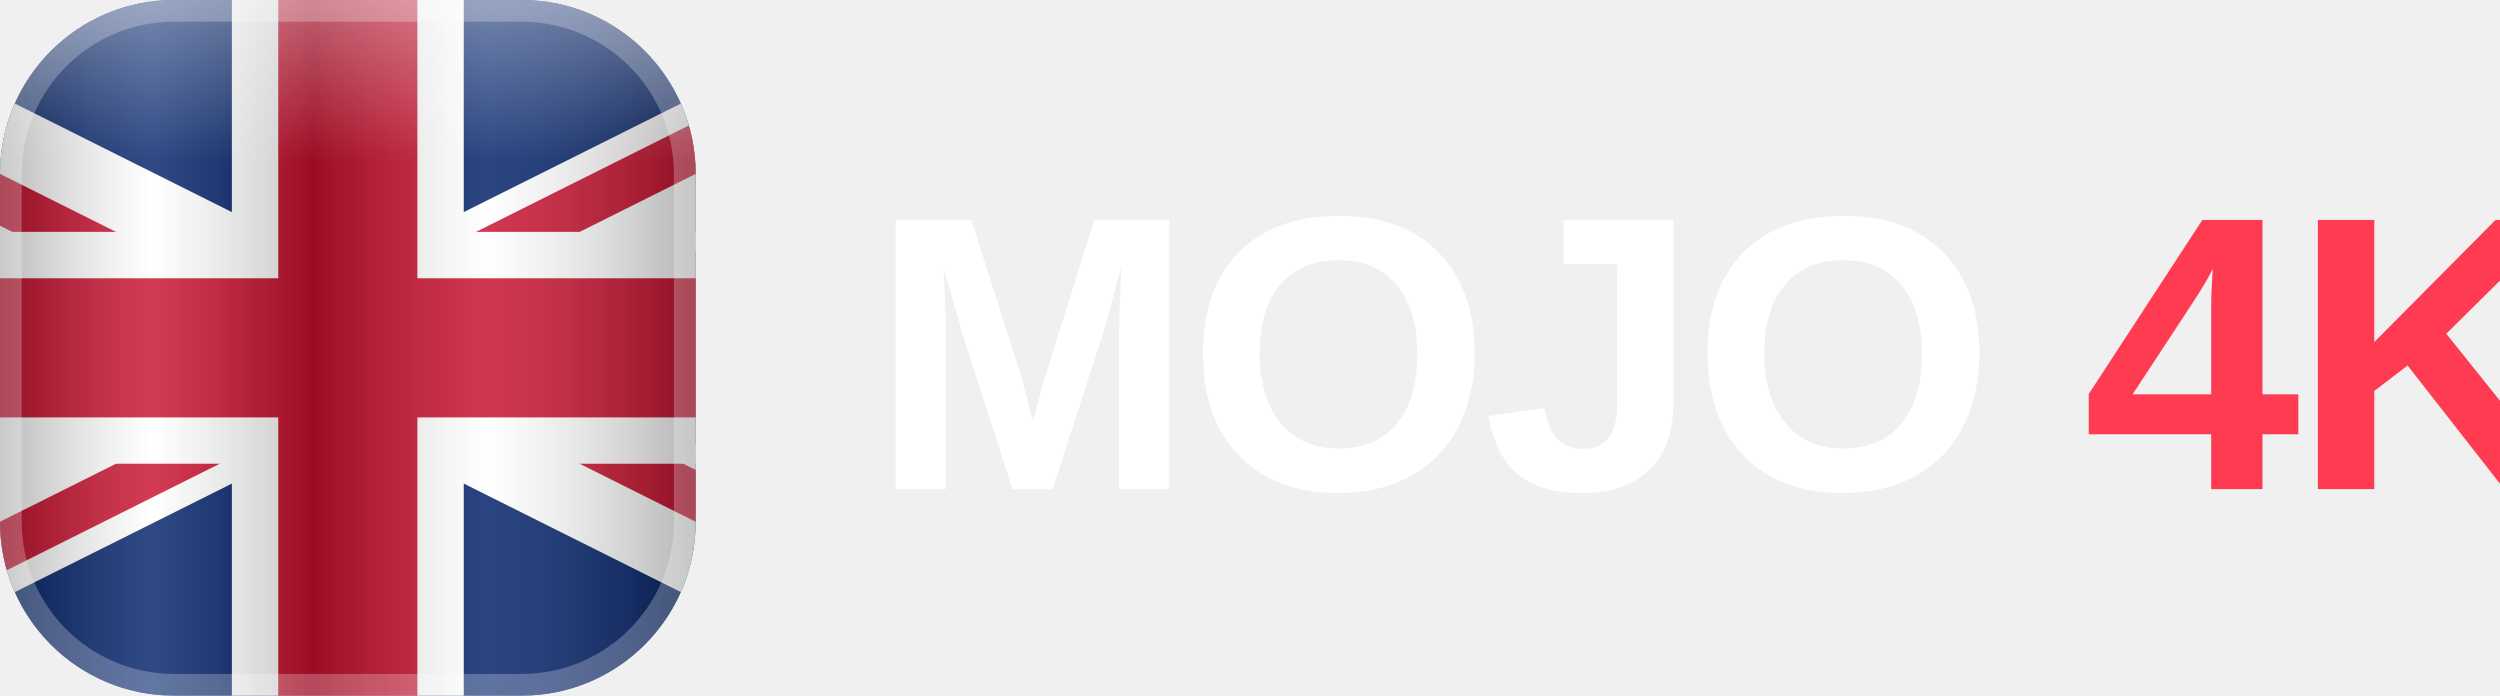
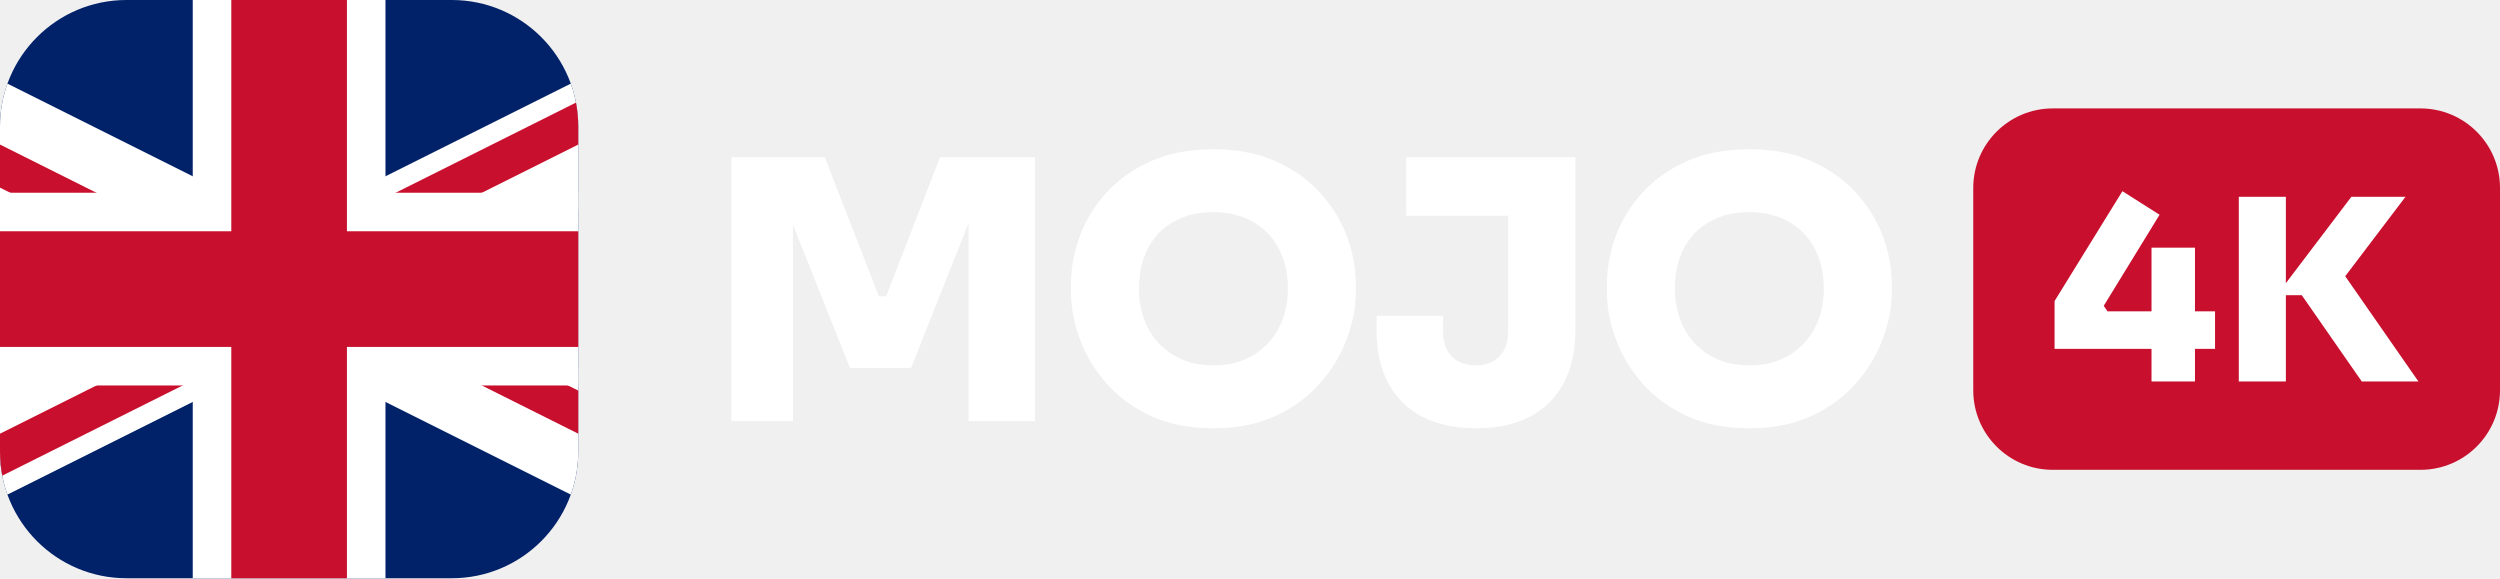
- <svg xmlns="http://www.w3.org/2000/svg" viewBox="0 0 230 64" role="img" aria-label="MOJO 4K">
+ <svg xmlns="http://www.w3.org/2000/svg" viewBox="0 0 276.7 64" width="276.7" height="64" role="img" aria-label="MOJO 4K">
  <defs>
    <clipPath id="lT">
      <path d="M30,15h30v15zv15H0zH0V0zV0h30z" />
    </clipPath>
    <clipPath id="lC">
-       <rect width="64" height="64" rx="16" />
+       <rect x="0" width="64" height="64" rx="14" />
    </clipPath>
-     <linearGradient id="lW" x1="0" y1="0" x2="1" y2="0">
-       <stop offset="0" stop-color="#000" stop-opacity=".28" />
-       <stop offset=".22" stop-color="#fff" stop-opacity=".18" />
-       <stop offset=".45" stop-color="#000" stop-opacity=".22" />
-       <stop offset=".7" stop-color="#fff" stop-opacity=".16" />
-       <stop offset="1" stop-color="#000" stop-opacity=".3" />
-     </linearGradient>
-     <linearGradient id="lG" x1="0" y1="0" x2="0" y2="1">
-       <stop offset="0" stop-color="#fff" stop-opacity=".35" />
-       <stop offset=".5" stop-color="#fff" stop-opacity="0" />
-     </linearGradient>
  </defs>
  <g clip-path="url(#lC)">
    <g transform="translate(-32 0) scale(2.1333)">
      <path d="M0,0v30h60V0z" fill="#012169" />
-       <path d="M0,0L60,30M60,0L0,30" stroke="#fff" stroke-width="6" />
+       <path d="M0,0L60,30M60,0L0,30" stroke="#FFFFFF" stroke-width="6" />
      <path d="M0,0L60,30M60,0L0,30" clip-path="url(#lT)" stroke="#C8102E" stroke-width="4" />
-       <path d="M30,0v30M0,15h60" stroke="#fff" stroke-width="10" />
+       <path d="M30,0v30M0,15h60" stroke="#FFFFFF" stroke-width="10" />
      <path d="M30,0v30M0,15h60" stroke="#C8102E" stroke-width="6" />
    </g>
-     <rect width="64" height="64" fill="url(#lW)" />
-     <rect width="64" height="30" fill="url(#lG)" />
  </g>
-   <rect x="1" y="1" width="62" height="62" rx="15" fill="none" stroke="#fff" stroke-opacity=".25" stroke-width="2" />
-   <text x="80" y="45" font-family="Sora, 'Arial Black', Arial, sans-serif" font-weight="800" font-size="36" letter-spacing="-0.8" fill="#fff">MOJO<tspan fill="#ff3b52" dx="8">4K</tspan>
-   </text>
+   <path fill="#FFFFFF" d="M80.96 46.6V17.4H91.28L97.28 32.8H98.08L104.04 17.4H114.56V46.6H107.2V21.68L108.36 21.76L100.84 40.72H94.08L86.52 21.76L87.76 21.68V46.6ZM134.3 47.4Q130.3 47.4 127.34 46.02Q124.38 44.64 122.42 42.38Q120.46 40.12 119.5 37.48Q118.54 34.84 118.54 32.36V31.48Q118.54 28.72 119.54 26.06Q120.54 23.4 122.54 21.24Q124.54 19.08 127.48 17.8Q130.42 16.52 134.3 16.52Q138.14 16.52 141.08 17.8Q144.02 19.08 146.02 21.24Q148.02 23.4 149.04 26.06Q150.06 28.72 150.06 31.48V32.36Q150.06 34.84 149.08 37.48Q148.1 40.12 146.14 42.38Q144.18 44.64 141.22 46.02Q138.26 47.4 134.3 47.4ZM134.3 40.44Q136.22 40.44 137.74 39.8Q139.26 39.16 140.34 38Q141.42 36.84 141.98 35.3Q142.54 33.76 142.54 31.96Q142.54 30.04 141.96 28.48Q141.38 26.92 140.3 25.8Q139.22 24.68 137.7 24.08Q136.18 23.48 134.3 23.48Q132.38 23.48 130.86 24.08Q129.34 24.68 128.26 25.8Q127.18 26.92 126.62 28.48Q126.06 30.04 126.06 31.96Q126.06 33.76 126.62 35.3Q127.18 36.84 128.26 38Q129.34 39.16 130.86 39.8Q132.38 40.44 134.3 40.44ZM163.36 47.4Q159.88 47.4 157.42 46.12Q154.96 44.84 153.66 42.42Q152.36 40 152.36 36.56V34.96H159.72V36.8Q159.72 38.4 160.66 39.42Q161.6 40.44 163.32 40.44Q165.04 40.44 165.98 39.42Q166.92 38.4 166.92 36.8V23.08H174.36V36.56Q174.36 40 173.06 42.42Q171.76 44.84 169.32 46.12Q166.88 47.4 163.36 47.4ZM155.64 23.88V17.4H174.36V23.88ZM193.62 47.4Q189.62 47.4 186.66 46.02Q183.7 44.64 181.74 42.38Q179.78 40.12 178.82 37.48Q177.86 34.84 177.86 32.36V31.48Q177.86 28.72 178.86 26.06Q179.86 23.4 181.86 21.24Q183.86 19.08 186.8 17.8Q189.74 16.52 193.62 16.52Q197.46 16.52 200.4 17.8Q203.34 19.08 205.34 21.24Q207.34 23.4 208.36 26.06Q209.38 28.72 209.38 31.48V32.36Q209.38 34.84 208.4 37.48Q207.42 40.12 205.46 42.38Q203.5 44.64 200.54 46.02Q197.58 47.4 193.62 47.4ZM193.62 40.44Q195.54 40.44 197.06 39.8Q198.58 39.16 199.66 38Q200.74 36.84 201.3 35.3Q201.86 33.76 201.86 31.96Q201.86 30.04 201.28 28.48Q200.7 26.92 199.62 25.8Q198.54 24.68 197.02 24.08Q195.5 23.48 193.62 23.48Q191.7 23.48 190.18 24.08Q188.66 24.68 187.58 25.8Q186.5 26.92 185.94 28.48Q185.38 30.04 185.38 31.96Q185.38 33.76 185.94 35.3Q186.5 36.84 187.58 38Q188.66 39.16 190.18 39.8Q191.7 40.44 193.62 40.44Z" />
+   <rect x="218.4" y="12" width="58.3" height="40" rx="8.8" fill="#C8102E" />
+   <path fill="#FFFFFF" d="M227.4 38.61V33.32L234.91 21.16L239.02 23.77L232.84 33.85L233.26 34.46H245.16V38.61ZM238.13 42.22V27.41H242.94V42.22ZM261.4 42.22 254.76 32.67H251.99L260.25 21.78H266.24L258.85 31.52V29.54L267.67 42.22ZM247.79 42.22V21.78H253V42.22Z" />
</svg>
